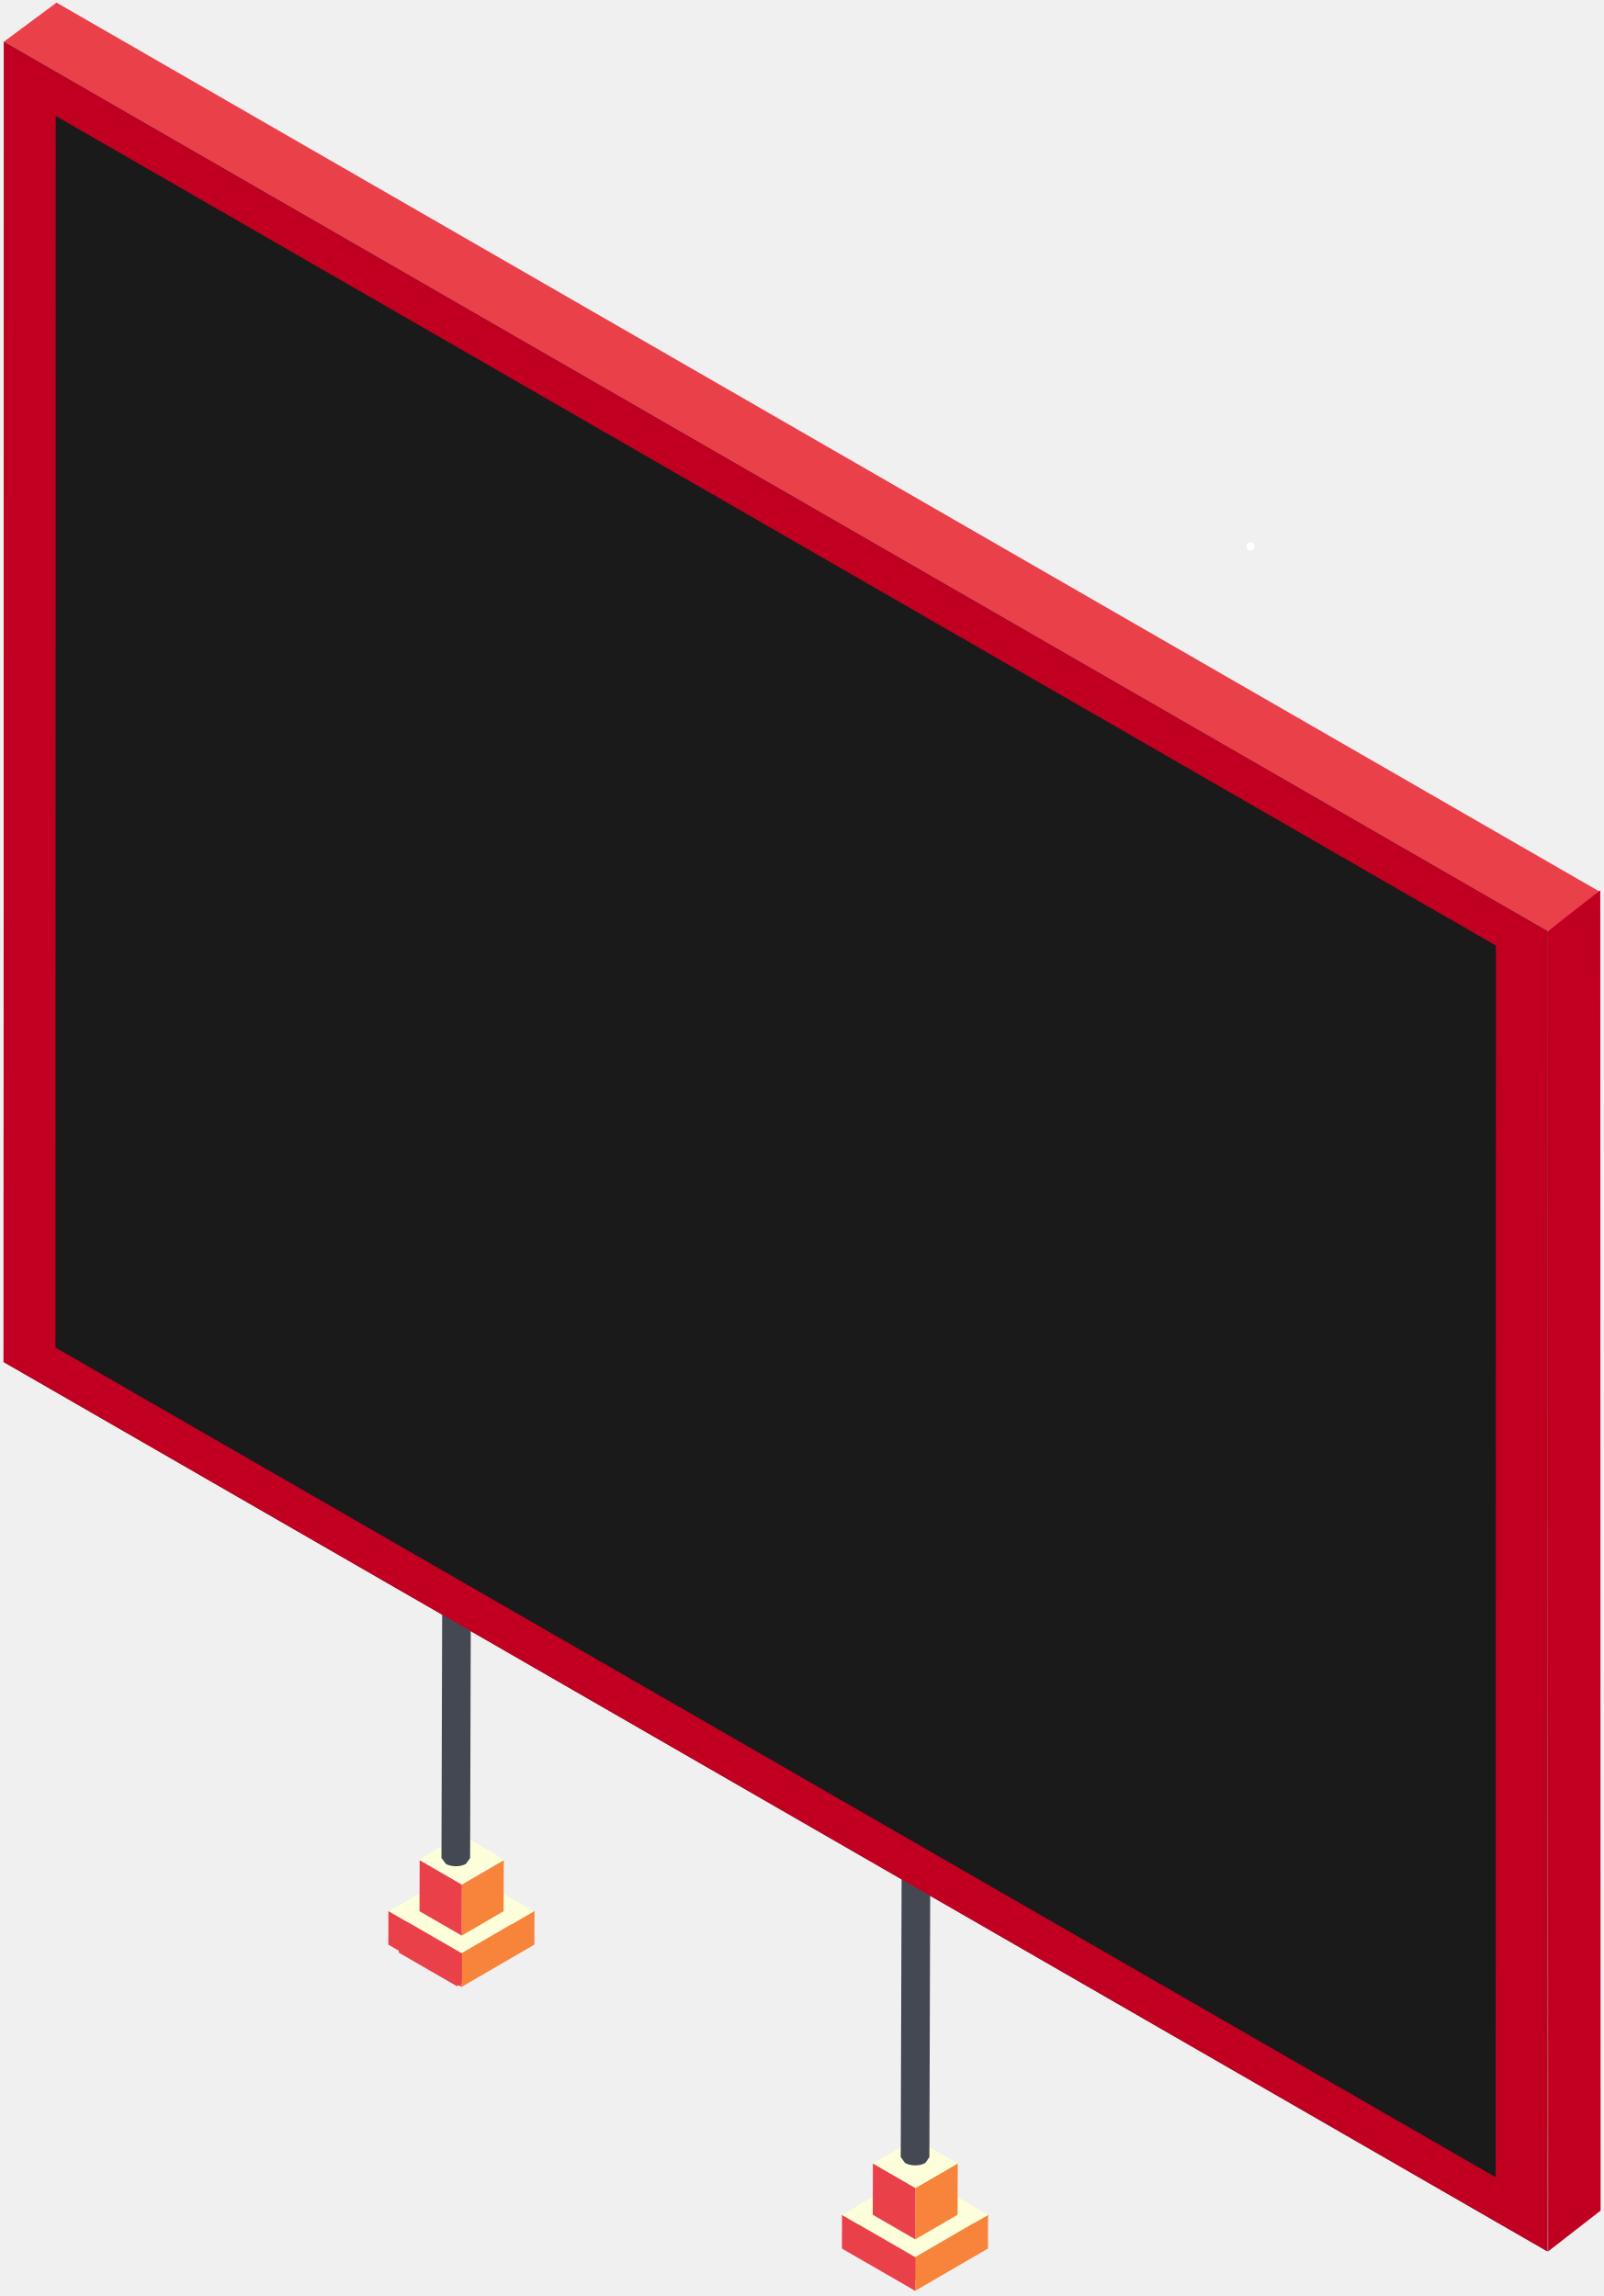
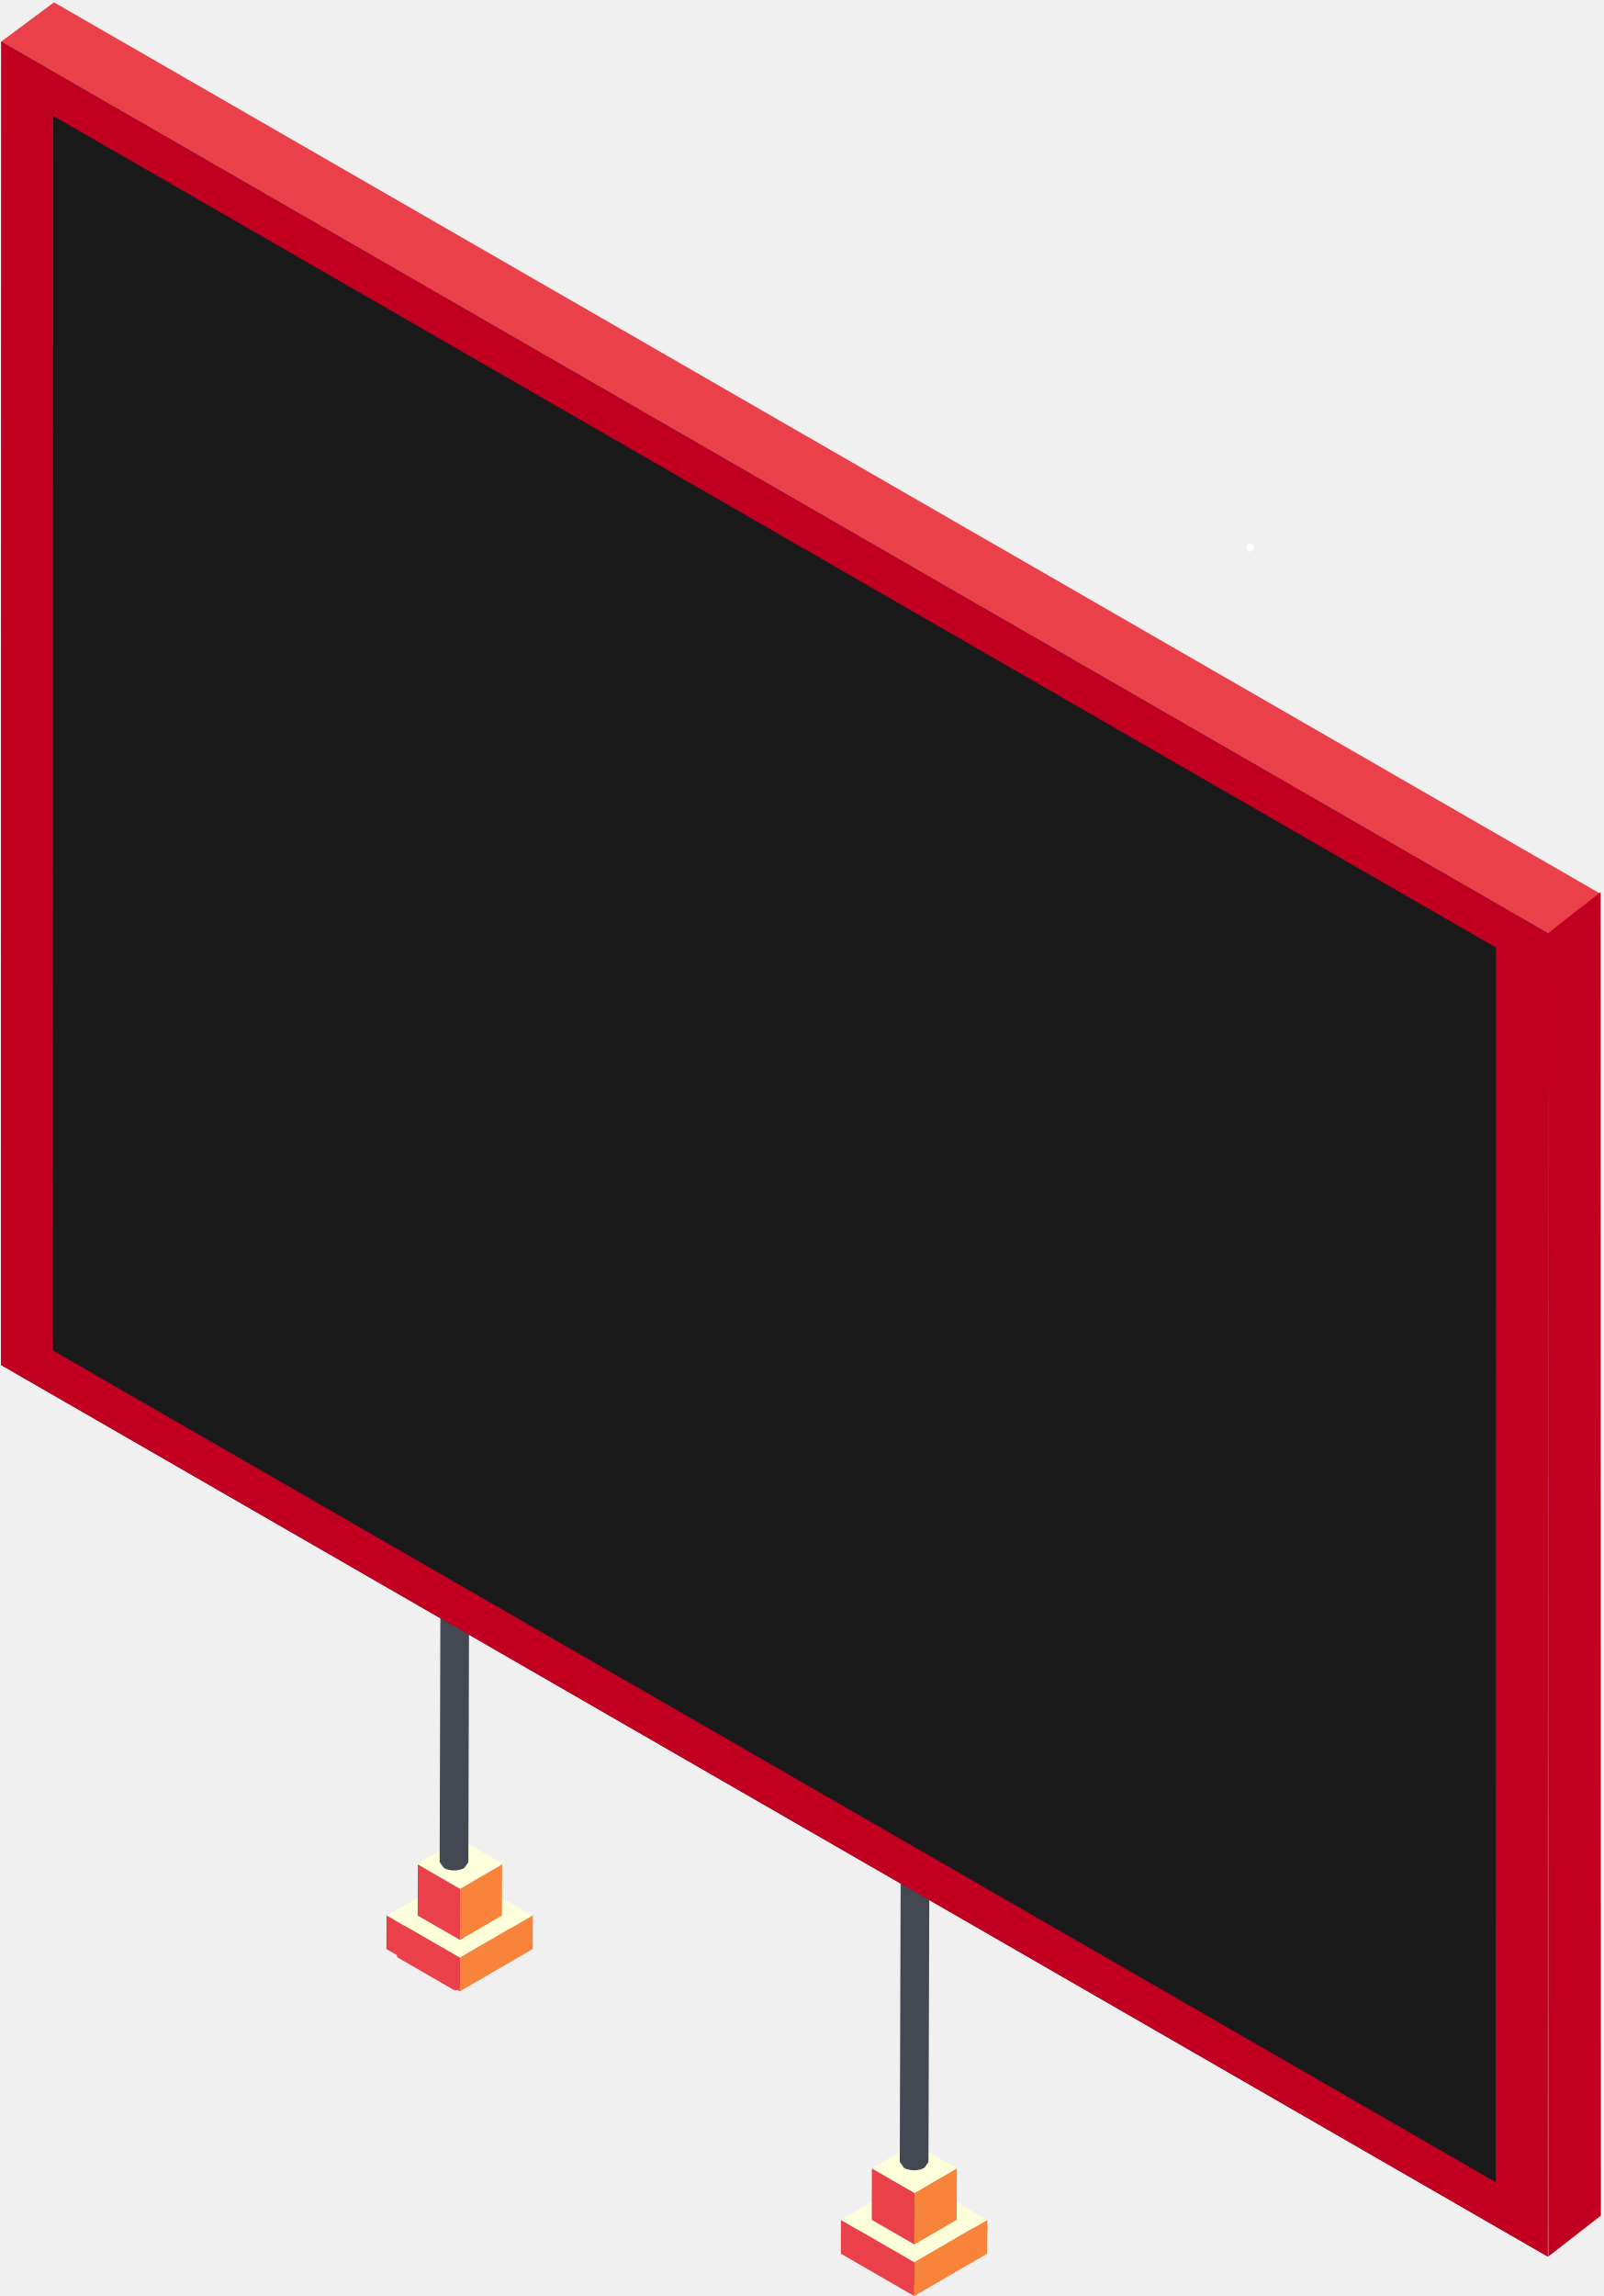
- <svg xmlns="http://www.w3.org/2000/svg" xmlns:xlink="http://www.w3.org/1999/xlink" width="585" height="838" viewBox="0 0 585 838">
+ <svg xmlns="http://www.w3.org/2000/svg" xmlns:xlink="http://www.w3.org/1999/xlink" width="584" height="836" viewBox="0 0 584 836">
  <defs>
    <path id="prefix__a" d="M0.466 0.903L583.01 0.903 583.01 339.783 0.466 339.783z" />
  </defs>
-   <g fill="none" fill-rule="evenodd" transform="translate(.95 .06)">
-     <path fill="#DA2128" d="M186.757 702.909L186.728 712.628 165.716 724.846 165.746 715.128z" />
-     <path fill="#EA404A" d="M157.85 710.569L144.617 702.923 144.588 712.642 157.85 720.302 165.716 724.846 165.746 715.127z" />
-     <path fill="#DA2128" d="M165.628 690.705L157.85 695.22 144.617 702.924 157.85 710.569 165.746 715.127 186.756 702.909z" />
-     <path fill="#F8833A" d="M194.065 697.404L194.029 709.692 167.461 725.131 167.496 712.842z" />
-     <path fill="#EA404A" d="M167.496 712.842L167.46 725.13 140.737 709.704 140.772 697.416z" />
-     <path fill="#FDFFDB" d="M193.843 697.533L167.495 712.843 140.994 697.545 167.341 682.223z" />
-     <path fill="#F8833A" d="M182.864 678.911L182.804 697.51 167.519 706.394 167.566 687.796z" />
-     <path fill="#EA404A" d="M167.566 687.795L167.519 706.394 152.115 697.509 152.174 678.91z" />
-     <path fill="#FDFFDB" d="M182.994 678.625L167.568 687.586 152.047 678.625 167.473 669.667z" />
-     <path fill="#434852" d="M171.245 441.144l-.662 236.958-1.5 2.103c-2.058 1.19-5.35 1.175-7.396 0l-1.558-2.162.677-236.973 1.543 2.161c2.044 1.191 5.338 1.206 7.411 0l1.485-2.087z" />
-     <path fill="#DA2128" d="M354.334 810.316L354.305 820.035 333.293 832.253 333.324 822.535z" />
-     <path fill="#EA404A" d="M325.428 817.976L312.195 810.33 312.165 820.049 325.428 827.71 333.294 832.253 333.324 822.535z" />
-     <path fill="#DA2128" d="M333.206 798.113L325.428 802.627 312.195 810.331 325.428 817.976 333.324 822.535 354.334 810.316z" />
-     <path fill="#F8833A" d="M359.574 808.329L359.538 820.617 332.97 836.055 333.005 823.767z" />
-     <path fill="#EA404A" d="M333.005 823.766L332.969 836.054 306.246 820.628 306.281 808.34z" />
-     <path fill="#FDFFDB" d="M359.574 808.329L333.005 823.767 306.282 808.341 332.85 792.891z" />
-     <path fill="#F8833A" d="M348.502 789.55L348.442 808.304 333.028 817.264 333.076 798.51z" />
-     <path fill="#EA404A" d="M333.076 798.51L333.029 817.264 317.495 808.304 317.555 789.55z" />
-     <path fill="#FDFFDB" d="M348.502 789.55L333.076 798.51 317.555 789.55 332.981 780.59z" />
-     <path fill="#434852" d="M338.823 570.32l-.663 216.959-1.5 2.104c-2.057 1.19-5.35 1.175-7.395 0l-1.56-2.163.678-216.972 1.544 2.16c2.043 1.192 5.337 1.207 7.41 0l1.486-2.087z" />
-     <mask id="prefix__b" fill="#fff">
-       <use xlink:href="#prefix__a" />
-     </mask>
-     <path fill="#EA404A" d="M563.801 339.783L583.01 325.529 19.675 0.903 0.466 15.157z" mask="url(#prefix__b)" />
-     <path fill="#434852" d="M0.466 15.157L0.353 497.049 563.696 821.674 563.801 339.783z" />
-     <path fill="#C10021" d="M0.466 15.157L0.353 497.049 563.696 821.674 563.801 339.783z" />
-     <path fill="#1A1A1A" d="M19.378 42.24L19.273 491.767 544.782 794.592 544.88 345.064z" />
-     <path fill="#C10021" d="M582.954 324.877L583.067 806.768 563.906 821.673 563.801 339.782z" />
-     <path fill="#FFF" d="M455.309 200.897c1.93 0 1.934-3 0-3-1.93 0-1.934 3 0 3" />
+   <g fill="none" fill-rule="evenodd">
+     <path fill="#DA2128" d="M262.757 749.909L262.728 759.628 241.716 771.846 241.746 762.128z" transform="translate(-76 -47.04)" />
+     <path fill="#EA404A" d="M233.85 757.569L220.617 749.923 220.588 759.642 233.85 767.302 241.716 771.846 241.746 762.127z" transform="translate(-76 -47.04)" />
+     <path fill="#DA2128" d="M241.628 737.705L233.85 742.22 220.617 749.924 233.85 757.569 241.746 762.127 262.756 749.909z" transform="translate(-76 -47.04)" />
+     <path fill="#F8833A" d="M270.065 744.404L270.029 756.692 243.461 772.131 243.496 759.842z" transform="translate(-76 -47.04)" />
+     <path fill="#EA404A" d="M243.496 759.842L243.46 772.13 216.737 756.704 216.772 744.416z" transform="translate(-76 -47.04)" />
+     <path fill="#FDFFDB" d="M269.843 744.533L243.495 759.843 216.994 744.545 243.341 729.223z" transform="translate(-76 -47.04)" />
+     <path fill="#F8833A" d="M258.864 725.911L258.804 744.51 243.519 753.394 243.566 734.796z" transform="translate(-76 -47.04)" />
+     <path fill="#EA404A" d="M243.566 734.795L243.519 753.394 228.115 744.509 228.174 725.91z" transform="translate(-76 -47.04)" />
+     <path fill="#FDFFDB" d="M258.994 725.625L243.568 734.586 228.047 725.625 243.473 716.667z" transform="translate(-76 -47.04)" />
+     <path fill="#434852" d="M247.245 488.144l-.662 236.958-1.5 2.103c-2.058 1.19-5.35 1.175-7.396 0l-1.558-2.162.677-236.973 1.543 2.161c2.044 1.191 5.338 1.206 7.411 0l1.485-2.087z" transform="translate(-76 -47.04)" />
+     <path fill="#DA2128" d="M430.334 857.316L430.305 867.035 409.293 879.253 409.324 869.535z" transform="translate(-76 -47.04)" />
+     <path fill="#EA404A" d="M401.428 864.976L388.195 857.33 388.165 867.049 401.428 874.71 409.294 879.253 409.324 869.535z" transform="translate(-76 -47.04)" />
+     <path fill="#DA2128" d="M409.206 845.113L401.428 849.627 388.195 857.331 401.428 864.976 409.324 869.535 430.334 857.316z" transform="translate(-76 -47.04)" />
+     <path fill="#F8833A" d="M435.574 855.329L435.538 867.617 408.97 883.055 409.005 870.767z" transform="translate(-76 -47.04)" />
+     <path fill="#EA404A" d="M409.005 870.766L408.969 883.054 382.246 867.628 382.281 855.34z" transform="translate(-76 -47.04)" />
+     <path fill="#FDFFDB" d="M435.574 855.329L409.005 870.767 382.282 855.341 408.85 839.891z" transform="translate(-76 -47.04)" />
+     <path fill="#F8833A" d="M424.502 836.55L424.442 855.304 409.028 864.264 409.076 845.51z" transform="translate(-76 -47.04)" />
+     <path fill="#EA404A" d="M409.076 845.51L409.029 864.264 393.495 855.304 393.555 836.55z" transform="translate(-76 -47.04)" />
+     <path fill="#FDFFDB" d="M424.502 836.55L409.076 845.51 393.555 836.55 408.981 827.59z" transform="translate(-76 -47.04)" />
+     <path fill="#434852" d="M414.823 617.32l-.663 216.959-1.5 2.104c-2.057 1.19-5.35 1.175-7.395 0l-1.56-2.163.678-216.972 1.544 2.16c2.043 1.192 5.337 1.207 7.41 0l1.486-2.087z" transform="translate(-76 -47.04)" />
+     <g transform="translate(-76 -47.04) translate(76 47)">
+       <mask id="prefix__b" fill="#fff">
+         <use xlink:href="#prefix__a" />
+       </mask>
+       <path fill="#EA404A" d="M563.801 339.783L583.01 325.529 19.675 0.903 0.466 15.157z" mask="url(#prefix__b)" />
+     </g>
+     <path fill="#434852" d="M76.466 62.157L76.353 544.049 639.696 868.674 639.801 386.783z" transform="translate(-76 -47.04)" />
+     <path fill="#C10021" d="M76.466 62.157L76.353 544.049 639.696 868.674 639.801 386.783z" transform="translate(-76 -47.04)" />
+     <path fill="#1A1A1A" d="M95.378 89.24L95.273 538.767 620.782 841.592 620.88 392.064z" transform="translate(-76 -47.04)" />
+     <path fill="#C10021" d="M658.954 371.877L659.067 853.768 639.906 868.673 639.801 386.782z" transform="translate(-76 -47.04)" />
+     <path fill="#FFF" d="M531.309 247.897c1.93 0 1.934-3 0-3-1.93 0-1.934 3 0 3" transform="translate(-76 -47.04)" />
  </g>
</svg>
